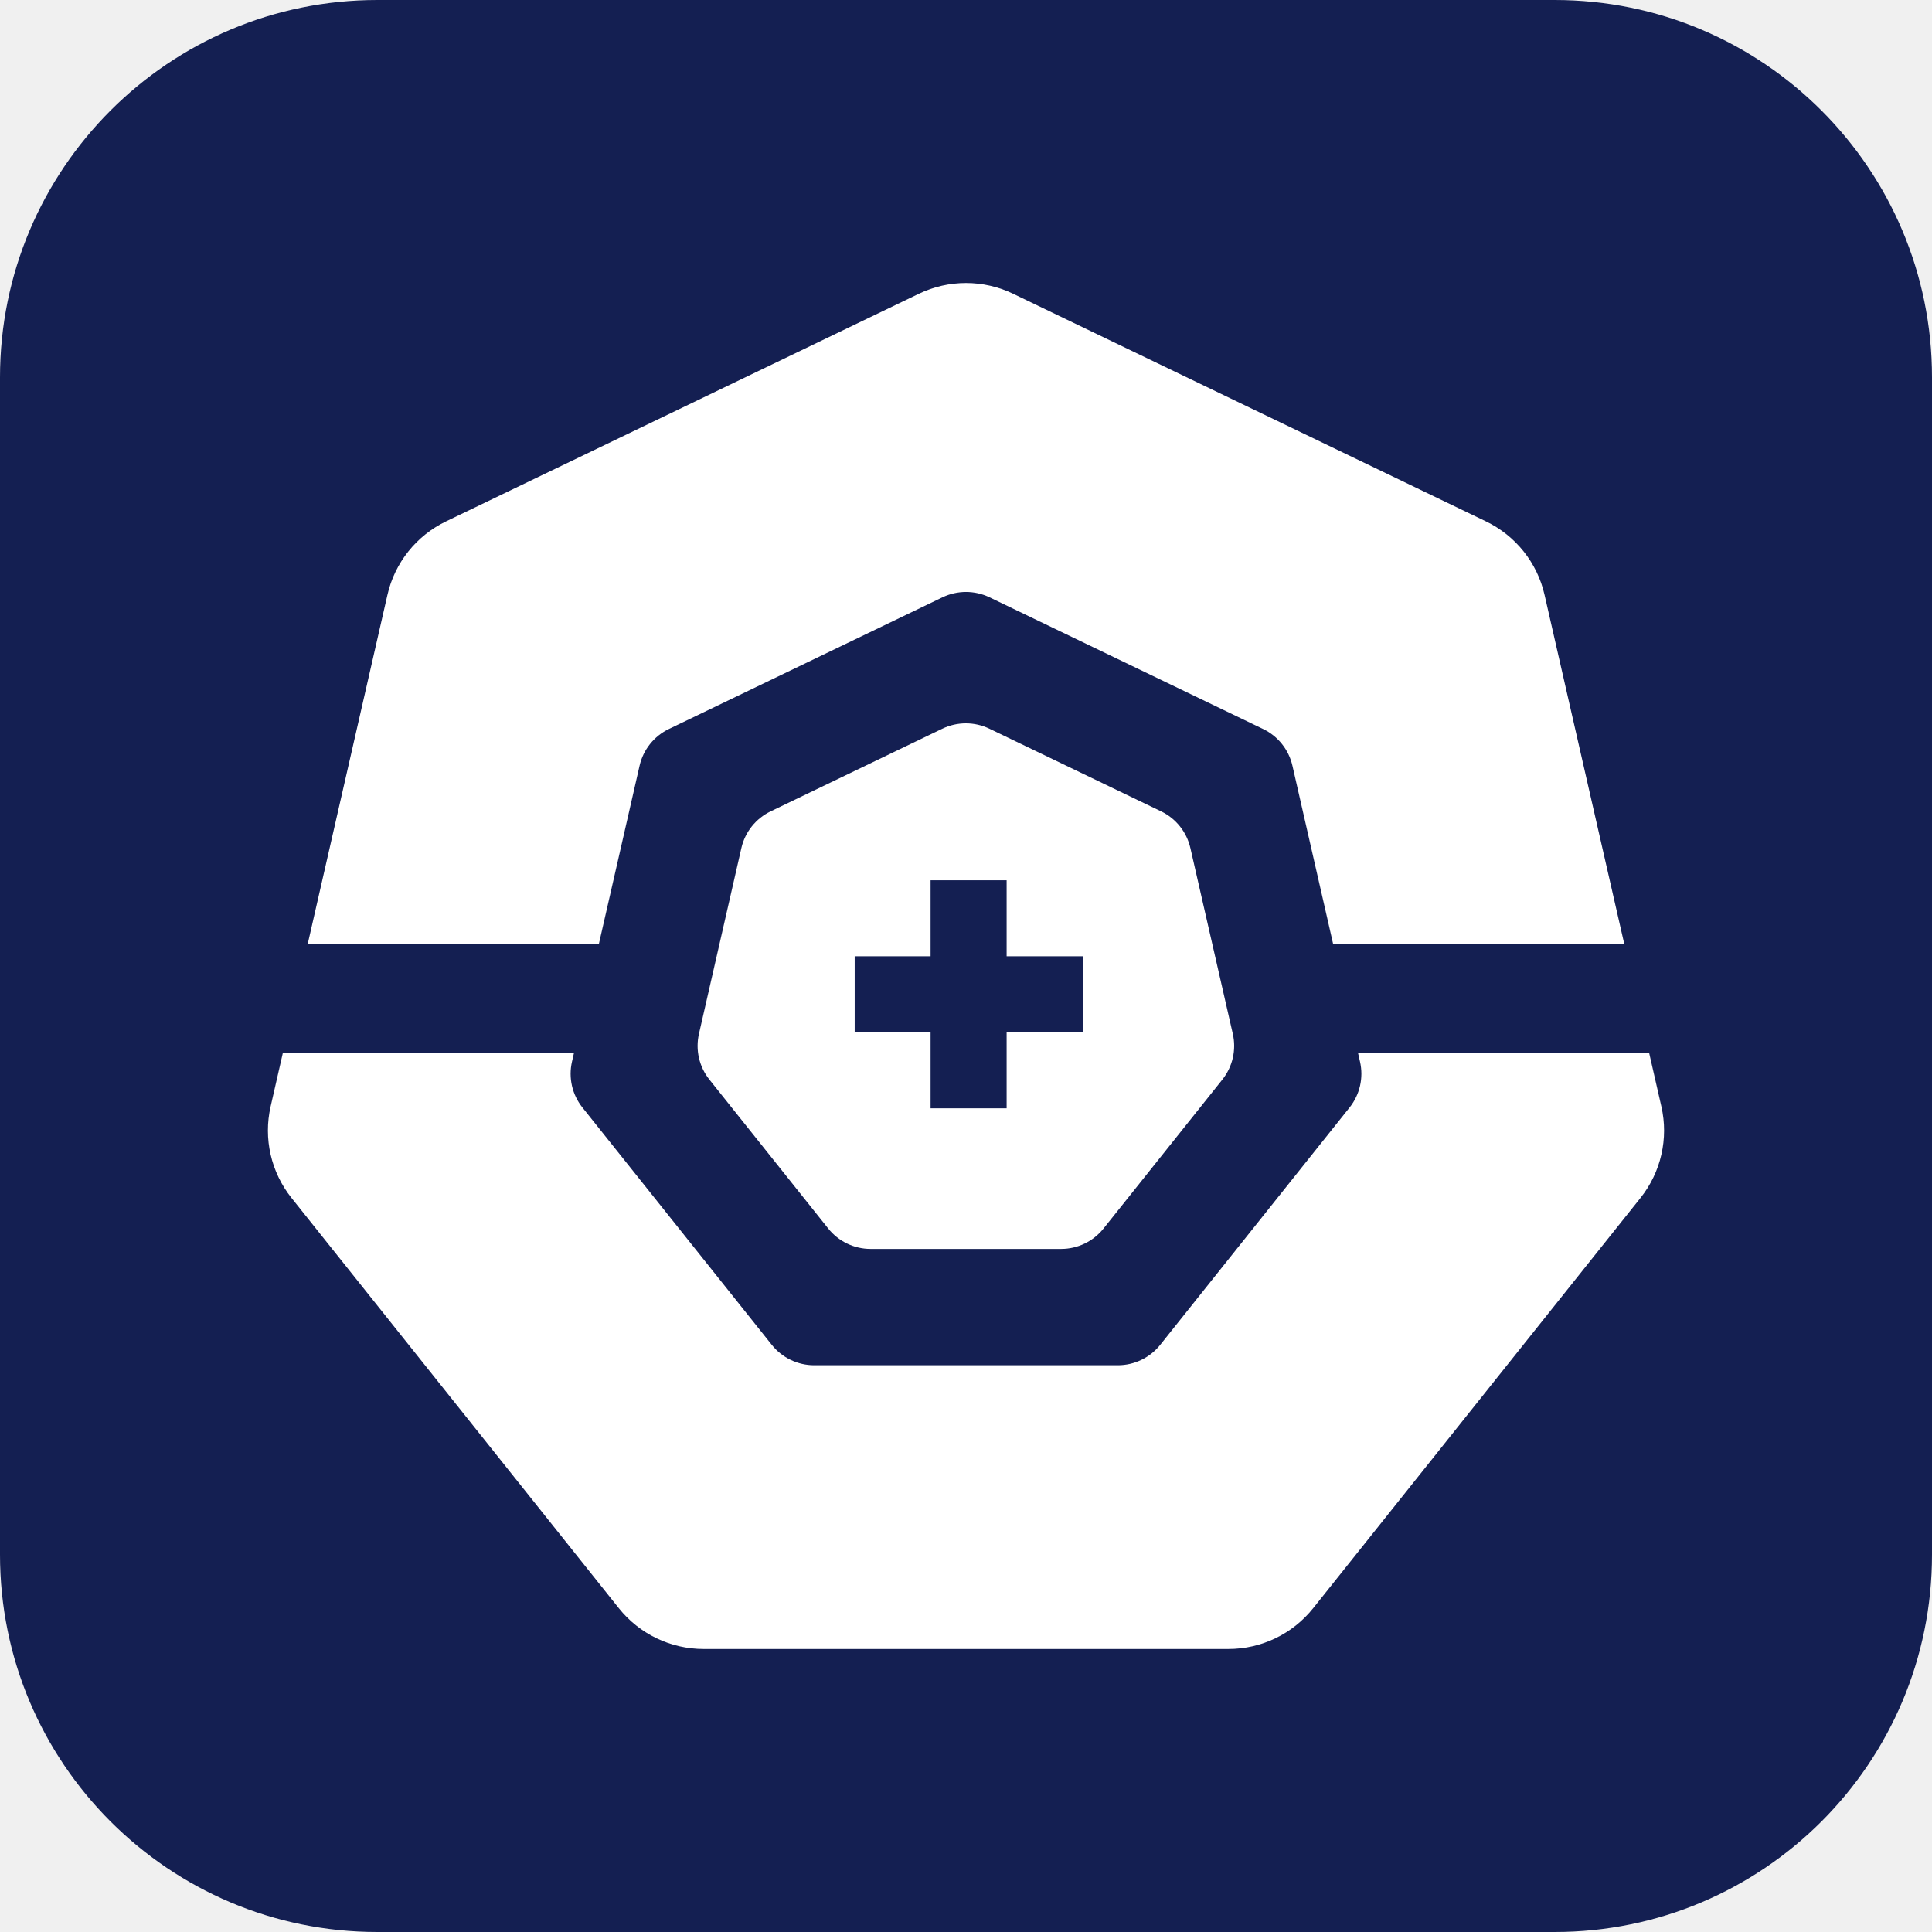
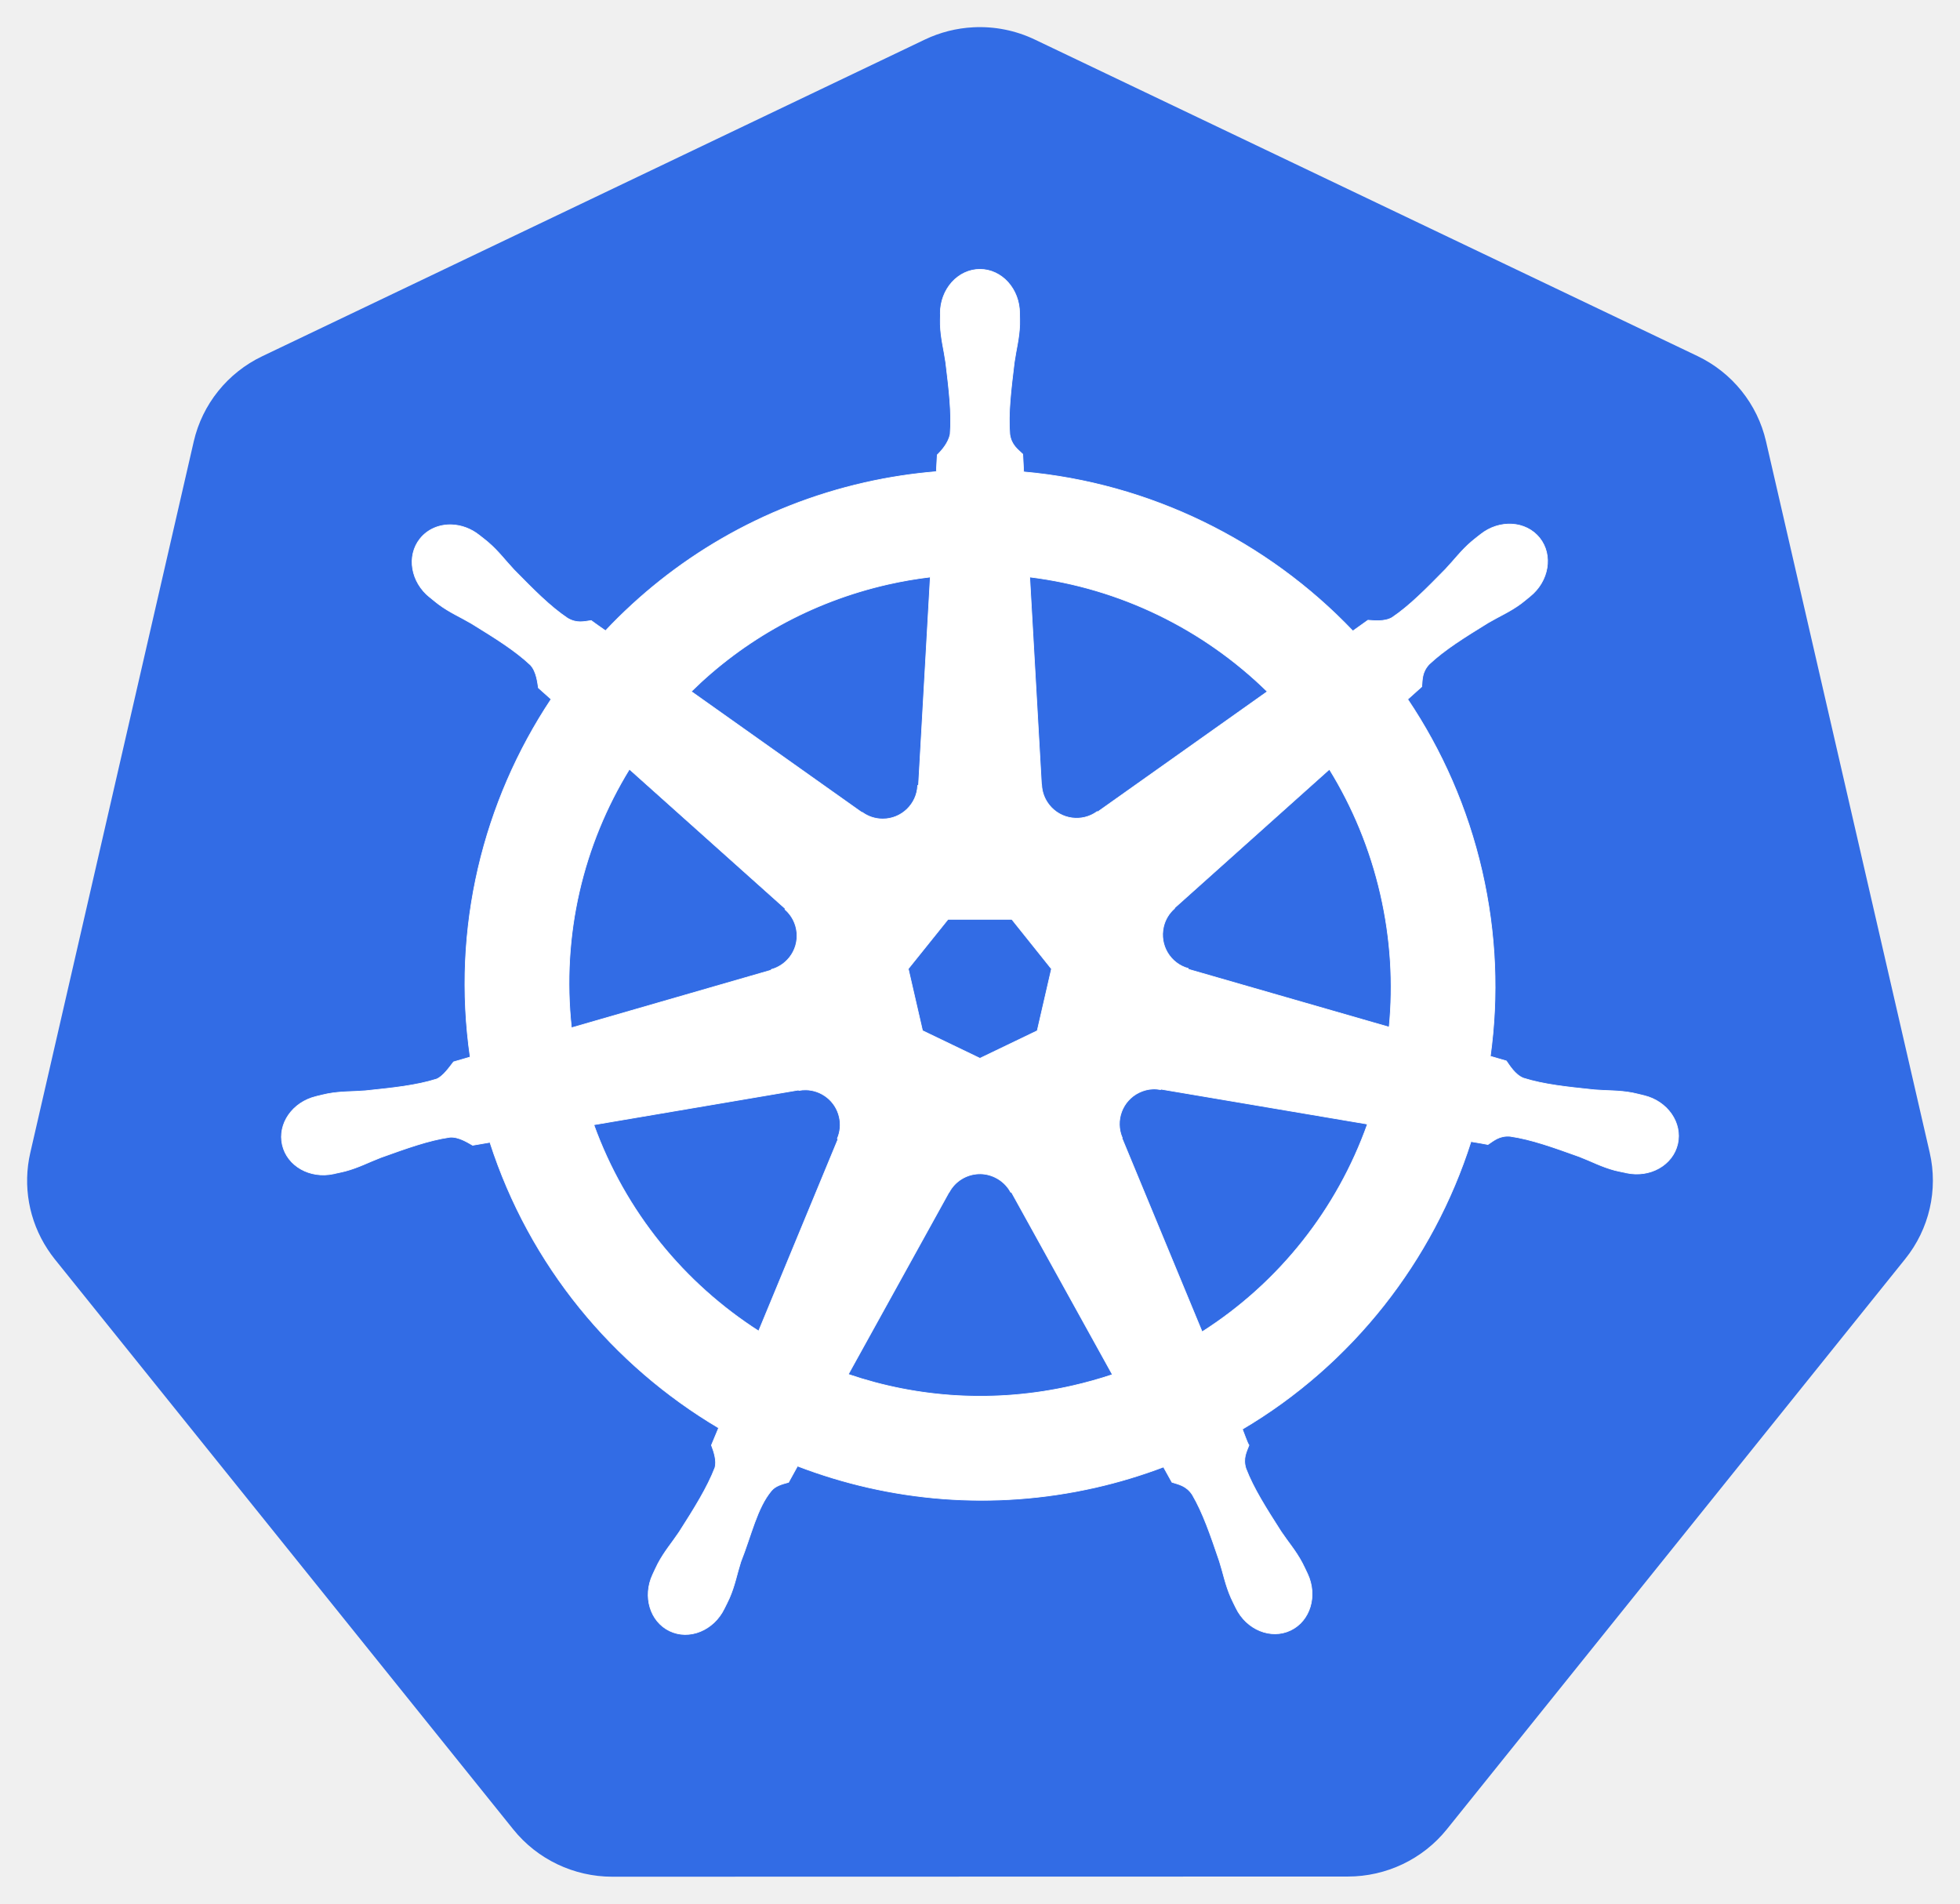
- <svg xmlns="http://www.w3.org/2000/svg" width="1024" height="1024" viewBox="0 0 1024 1024" fill="none">
-   <rect width="1024" height="1024" rx="200" fill="#141F52" />
-   <path fill-rule="evenodd" clip-rule="evenodd" d="M536.964 155.695C521.19 148.102 502.81 148.102 487.036 155.695L236.431 276.33C220.682 283.912 209.247 298.237 205.361 315.254L163.058 500.52H317.371L338.987 405.853C340.929 397.344 346.647 390.181 354.521 386.391L499.519 316.592C507.406 312.796 516.596 312.796 524.483 316.592L669.481 386.391C677.355 390.181 683.073 397.344 685.015 405.853L706.631 500.52H860.942L818.639 315.254C814.753 298.237 803.318 283.912 787.569 276.33L536.964 155.695ZM143.438 586.449L149.916 558.076H304.228L303.16 562.753C301.219 571.254 303.257 580.175 308.699 586.996L409.063 712.797C414.515 719.631 422.79 723.612 431.542 723.612H592.46C601.212 723.612 609.487 719.631 614.939 712.797L715.303 586.996C720.745 580.175 722.783 571.254 720.842 562.753L719.774 558.076H874.084L880.562 586.449C884.445 603.451 880.369 621.293 869.486 634.935L696.016 852.37C685.112 866.038 668.563 874 651.059 874H372.941C355.438 874 338.888 866.038 327.984 852.37L154.514 634.935C143.631 621.293 139.555 603.451 143.438 586.449ZM499.455 386.234C507.341 382.437 516.532 382.437 524.419 386.234L615.396 430.028C623.27 433.819 628.988 440.982 630.93 449.49L653.415 547.959C655.356 556.46 653.318 565.381 647.876 572.202L584.895 651.145C579.443 657.979 571.169 661.96 562.417 661.96H461.456C452.705 661.96 444.43 657.979 438.978 651.145L375.997 572.202C370.556 565.381 368.518 556.46 370.459 547.959L392.943 449.49C394.886 440.982 400.603 433.819 408.478 430.028L499.455 386.234ZM533.536 466.56H493.231V506.85H453.002V547.139H493.231V587.427H533.536V547.139H573.918V506.85H533.536V466.56Z" fill="white" />
+ <svg xmlns="http://www.w3.org/2000/svg" width="722.846" height="701.966" id="svg2" version="1.1">
+   <defs id="defs4" />
+   <g id="layer1" transform="translate(-6.326094,-174.7524)">
+     <g id="g3052">
+       <path style="fill:#326ce5;fill-opacity:1;stroke:#ffffff;stroke-width:0;stroke-miterlimit:4;stroke-opacity:1;stroke-dasharray:none" d="m 365.312,184.812 a 46.725,46.342 0 0 0 -17.906,4.531 l -244.344,116.75 a 46.725,46.342 0 0 0 -25.281,31.438 L 17.5,599.781 A 46.725,46.342 0 0 0 23.844,635.312 46.725,46.342 0 0 0 26.5,639 l 169.125,210.281 a 46.725,46.342 0 0 0 36.531,17.438 L 503.375,866.656 A 46.725,46.342 0 0 0 539.906,849.25 L 708.969,638.938 A 46.725,46.342 0 0 0 718,599.719 l -60.375,-262.25 a 46.725,46.342 0 0 0 -25.281,-31.438 l -244.375,-116.688 A 46.725,46.342 0 0 0 365.312,184.812 z" id="path3055" />
+       <path id="path3059" d="m 367.734,274.06 c -8.077,8.2e-4 -14.626,7.276 -14.625,16.25 1e-5,0.138 0.028,0.269 0.031,0.406 -0.012,1.219 -0.071,2.688 -0.031,3.75 0.193,5.176 1.321,9.137 2,13.906 1.23,10.207 2.261,18.667 1.625,26.531 -0.619,2.965 -2.803,5.677 -4.75,7.562 l -0.344,6.188 c -8.777,0.727 -17.612,2.059 -26.438,4.062 -37.975,8.622 -70.67,28.183 -95.562,54.594 -1.615,-1.102 -4.441,-3.129 -5.281,-3.75 -2.611,0.353 -5.25,1.158 -8.688,-0.844 -6.545,-4.406 -12.506,-10.487 -19.719,-17.812 -3.305,-3.504 -5.698,-6.841 -9.625,-10.219 -0.892,-0.767 -2.253,-1.805 -3.25,-2.594 -3.07,-2.448 -6.691,-3.724 -10.188,-3.844 -4.496,-0.154 -8.824,1.604 -11.656,5.156 -5.035,6.315 -3.423,15.968 3.594,21.562 0.071,0.057 0.147,0.101 0.219,0.156 0.964,0.782 2.145,1.783 3.031,2.438 4.167,3.077 7.973,4.651 12.125,7.094 8.747,5.402 15.998,9.881 21.75,15.281 2.246,2.394 2.639,6.613 2.938,8.438 l 4.688,4.188 c -25.093,37.764 -36.707,84.409 -29.844,131.938 l -6.125,1.781 c -1.614,2.085 -3.895,5.365 -6.281,6.344 -7.525,2.37 -15.994,3.241 -26.219,4.312 -4.8,0.399 -8.942,0.161 -14.031,1.125 -1.12,0.212 -2.681,0.619 -3.906,0.906 -0.043,0.009 -0.082,0.022 -0.125,0.031 -0.067,0.015 -0.155,0.048 -0.219,0.062 -8.62,2.083 -14.158,10.006 -12.375,17.812 1.783,7.808 10.203,12.557 18.875,10.688 0.063,-0.014 0.153,-0.017 0.219,-0.031 0.098,-0.022 0.184,-0.07 0.281,-0.094 1.209,-0.265 2.724,-0.561 3.781,-0.844 5.003,-1.34 8.627,-3.308 13.125,-5.031 9.677,-3.471 17.692,-6.37 25.5,-7.5 3.261,-0.255 6.697,2.012 8.406,2.969 l 6.375,-1.094 c 14.67,45.483 45.414,82.245 84.344,105.312 l -2.656,6.375 c 0.957,2.475 2.013,5.825 1.3,8.269 -2.839,7.361 -7.701,15.131 -13.238,23.793 -2.681,4.002 -5.425,7.108 -7.844,11.688 -0.579,1.096 -1.316,2.779 -1.875,3.938 -3.759,8.042 -1.002,17.305 6.219,20.781 7.266,3.498 16.284,-0.191 20.188,-8.25 0.006,-0.011 0.026,-0.02 0.031,-0.031 0.004,-0.009 -0.004,-0.022 0,-0.031 0.556,-1.143 1.344,-2.644 1.812,-3.719 2.072,-4.747 2.762,-8.815 4.219,-13.406 3.87,-9.72 5.996,-19.919 11.323,-26.274 1.459,-1.74 3.837,-2.409 6.302,-3.07 l 3.312,-6 c 33.938,13.027 71.927,16.522 109.875,7.906 8.657,-1.966 17.014,-4.509 25.094,-7.562 0.931,1.651 2.661,4.826 3.125,5.625 2.506,0.815 5.24,1.236 7.469,4.531 3.985,6.809 6.711,14.864 10.031,24.594 1.457,4.591 2.178,8.659 4.25,13.406 0.472,1.082 1.256,2.605 1.812,3.75 3.895,8.085 12.942,11.787 20.219,8.281 7.22,-3.478 9.98,-12.74 6.219,-20.781 -0.559,-1.158 -1.327,-2.842 -1.906,-3.938 -2.419,-4.58 -5.163,-7.654 -7.844,-11.656 -5.537,-8.662 -10.13,-15.858 -12.969,-23.219 -1.187,-3.797 0.2,-6.158 1.125,-8.625 -0.554,-0.635 -1.739,-4.22 -2.438,-5.906 40.457,-23.888 70.299,-62.021 84.312,-106.062 1.892,0.297 5.182,0.879 6.25,1.094 2.2,-1.451 4.222,-3.344 8.188,-3.031 7.808,1.129 15.823,4.03 25.5,7.5 4.498,1.723 8.122,3.723 13.125,5.062 1.057,0.283 2.572,0.547 3.781,0.812 0.097,0.024 0.183,0.071 0.281,0.094 0.065,0.015 0.156,0.017 0.219,0.031 8.672,1.867 17.094,-2.879 18.875,-10.688 1.781,-7.807 -3.754,-15.732 -12.375,-17.812 -1.254,-0.285 -3.032,-0.769 -4.25,-1 -5.089,-0.964 -9.231,-0.726 -14.031,-1.125 -10.225,-1.071 -18.694,-1.943 -26.219,-4.312 -3.068,-1.19 -5.251,-4.841 -6.313,-6.344 l -5.906,-1.719 c 3.062,-22.154 2.237,-45.211 -3.062,-68.281 -5.348,-23.285 -14.8,-44.581 -27.406,-63.344 1.515,-1.377 4.376,-3.911 5.188,-4.656 0.237,-2.624 0.033,-5.376 2.75,-8.281 5.751,-5.401 13.003,-9.879 21.75,-15.281 4.152,-2.443 7.99,-4.017 12.156,-7.094 0.942,-0.696 2.229,-1.798 3.219,-2.594 7.015,-5.596 8.631,-15.248 3.594,-21.562 -5.037,-6.314 -14.797,-6.909 -21.812,-1.312 -0.999,0.791 -2.354,1.823 -3.25,2.594 -3.926,3.378 -6.351,6.714 -9.656,10.219 -7.212,7.326 -13.174,13.438 -19.719,17.844 -2.836,1.651 -6.99,1.08 -8.875,0.969 l -5.562,3.969 c -31.719,-33.261 -74.905,-54.525 -121.406,-58.656 -0.13,-1.949 -0.3,-5.471 -0.344,-6.531 -1.904,-1.822 -4.203,-3.377 -4.781,-7.312 -0.636,-7.864 0.426,-16.325 1.656,-26.531 0.679,-4.769 1.807,-8.73 2,-13.906 0.044,-1.177 -0.026,-2.884 -0.031,-4.156 -9.6e-4,-8.974 -6.548,-16.251 -14.625,-16.25 z m -18.312,113.438 -4.344,76.719 -0.312,0.156 c -0.291,6.863 -5.94,12.344 -12.875,12.344 -2.841,0 -5.463,-0.912 -7.594,-2.469 l -0.125,0.062 -62.906,-44.594 c 19.334,-19.011 44.063,-33.06 72.562,-39.531 5.206,-1.182 10.41,-2.059 15.594,-2.688 z m 36.656,0 c 33.273,4.092 64.045,19.159 87.625,42.25 l -62.5,44.312 -0.219,-0.094 c -5.547,4.052 -13.363,3.046 -17.688,-2.375 -1.771,-2.221 -2.701,-4.832 -2.812,-7.469 l -0.062,-0.031 z m -147.625,70.875 57.438,51.375 -0.062,0.312 c 5.184,4.507 5.949,12.328 1.625,17.75 -1.771,2.221 -4.142,3.711 -6.688,4.406 l -0.062,0.25 -73.625,21.25 c -3.747,-34.265 4.329,-67.574 21.375,-95.344 z m 258.156,0.031 c 8.534,13.833 14.997,29.282 18.844,46.031 3.801,16.548 4.755,33.067 3.188,49.031 l -74,-21.312 -0.062,-0.312 c -6.627,-1.811 -10.699,-8.552 -9.156,-15.312 0.632,-2.77 2.102,-5.113 4.094,-6.844 l -0.031,-0.156 57.125,-51.125 z m -140.656,55.312 23.531,0 14.625,18.281 -5.25,22.812 -21.125,10.156 -21.188,-10.188 -5.25,-22.812 z m 75.438,62.562 c 1,-0.051 1.996,0.04 2.969,0.219 l 0.125,-0.156 76.156,12.875 c -11.146,31.313 -32.473,58.44 -60.969,76.594 l -29.562,-71.406 0.094,-0.125 c -2.716,-6.31 0.002,-13.71 6.25,-16.719 1.6,-0.77 3.271,-1.197 4.938,-1.281 z m -127.906,0.312 c 5.812,0.082 11.025,4.115 12.375,10.031 0.632,2.77 0.325,5.514 -0.719,7.938 l 0.219,0.281 -29.25,70.688 c -27.347,-17.549 -49.129,-43.824 -60.781,-76.062 l 75.5,-12.812 0.125,0.156 c 0.845,-0.155 1.701,-0.23 2.531,-0.219 z m 63.781,30.969 c 2.024,-0.074 4.079,0.341 6.031,1.281 2.56,1.233 4.537,3.173 5.781,5.5 l 0.281,0 37.219,67.25 c -4.83,1.619 -9.796,3.003 -14.875,4.156 -28.465,6.463 -56.839,4.505 -82.531,-4.25 l 37.125,-67.125 0.062,0 c 2.228,-4.164 6.452,-6.649 10.906,-6.812 z" style="font-size:medium;font-style:normal;font-variant:normal;font-weight:normal;font-stretch:normal;text-indent:0;text-align:start;text-decoration:none;line-height:normal;letter-spacing:normal;word-spacing:normal;text-transform:none;direction:ltr;block-progression:tb;writing-mode:lr-tb;text-anchor:start;baseline-shift:baseline;color:#000000;fill:#ffffff;fill-opacity:1;stroke:#ffffff;stroke-width:0.25;stroke-miterlimit:4;stroke-opacity:1;stroke-dasharray:none;marker:none;visibility:visible;display:inline;overflow:visible;enable-background:accumulate;font-family:Sans;-inkscape-font-specification:Sans" />
+     </g>
+   </g>
</svg>
